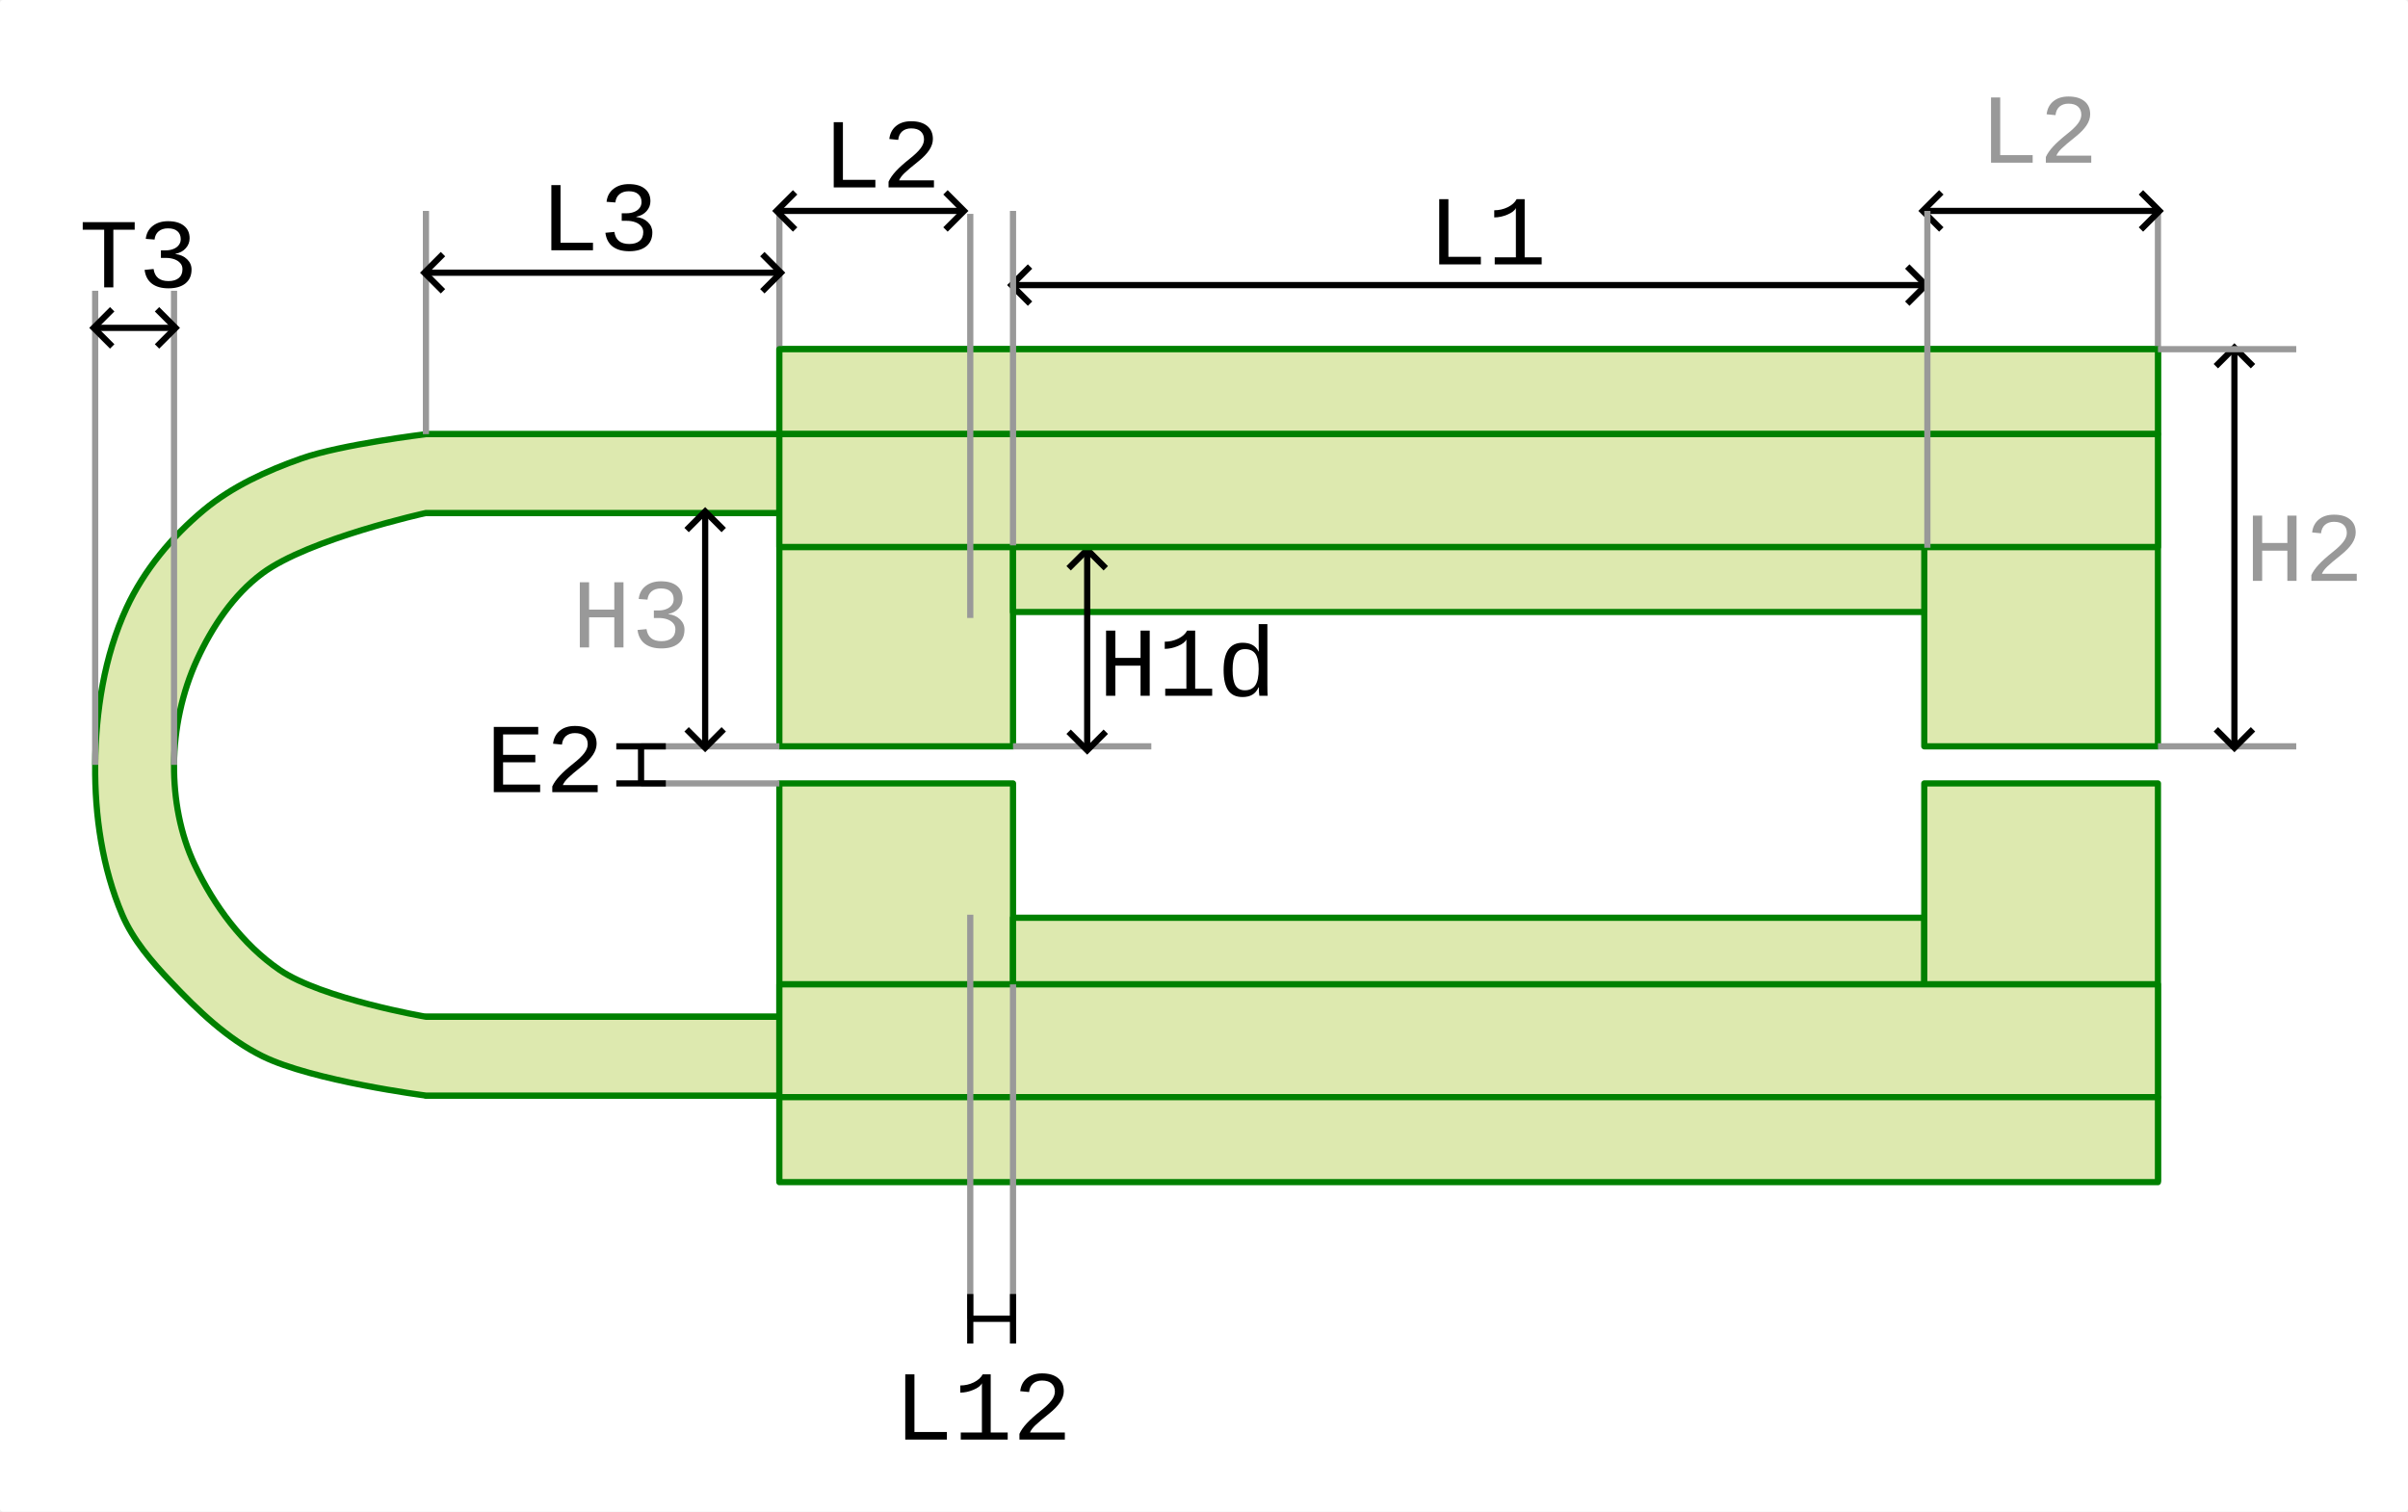
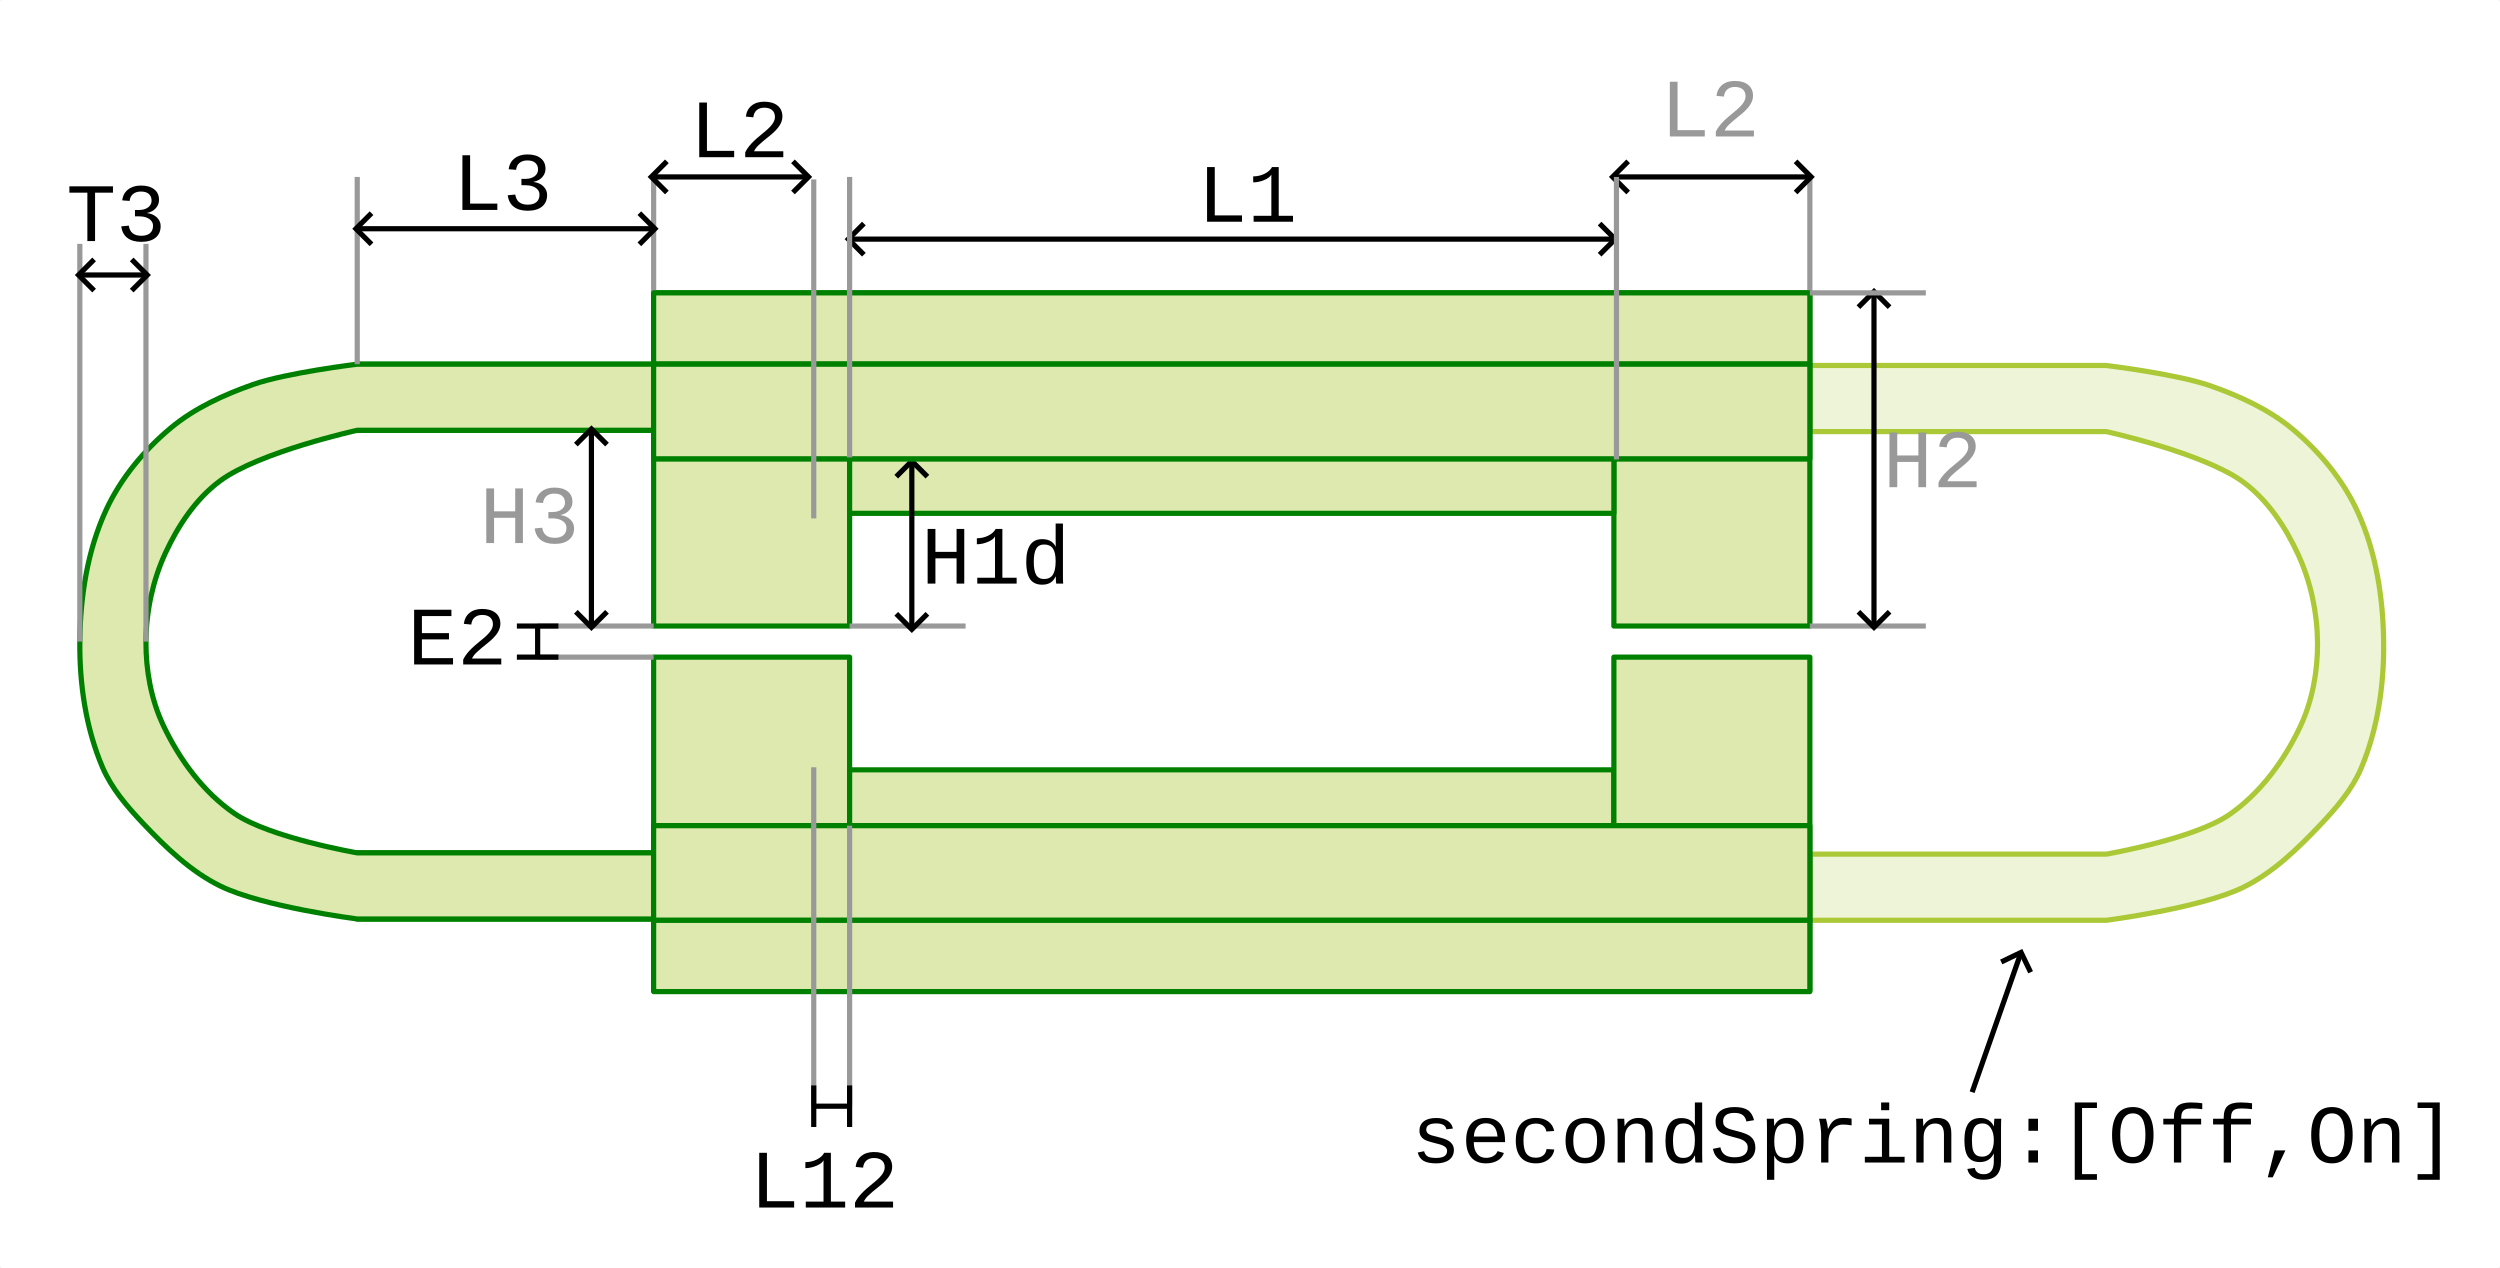
- <svg xmlns="http://www.w3.org/2000/svg" width="389.502" height="244.552" viewBox="0 0 103.056 64.704" version="1.1" id="svg1">
+ <svg xmlns="http://www.w3.org/2000/svg" width="482.163" height="244.552" viewBox="0 0 127.572 64.704" version="1.1" id="svg1">
  <defs id="defs1">
+     <rect x="382.172" y="302.664" width="209.794" height="42.092" id="rect19" />
    <rect x="231.732" y="317.717" width="33.78" height="19.843" id="rect49" />
    <rect x="154.323" y="298.583" width="38.433" height="28.819" id="rect18" />
    <rect x="223.135" y="300" width="47.574" height="41.102" id="rect17" />
    <rect x="139.805" y="311.339" width="51.062" height="39.213" id="rect16" />
    <rect x="128.031" y="292.441" width="67.559" height="44.882" id="rect15" />
    <marker style="overflow:visible" id="Stop" refX="0" refY="0" orient="auto" markerWidth="1" markerHeight="1" viewBox="0 0 1 1" preserveAspectRatio="xMidYMid">
      <path style="fill:none;stroke:context-stroke;stroke-width:1" d="M 0,4 V -4" id="path23" />
    </marker>
    <rect x="51.024" y="278.268" width="60.945" height="47.717" id="rect14" />
    <rect x="51.969" y="285.354" width="87.402" height="65.669" id="rect13" />
    <rect x="75.118" y="305.669" width="43.909" height="29.291" id="rect10" />
    <rect x="148.11" y="315.118" width="47.48" height="38.268" id="rect8" />
    <marker style="overflow:visible" id="ArrowWide" refX="0" refY="0" orient="auto-start-reverse" markerWidth="1" markerHeight="1" viewBox="0 0 1 1" preserveAspectRatio="xMidYMid">
      <path style="fill:none;stroke:context-stroke;stroke-width:1;stroke-linecap:butt" d="M 3,-3 0,0 3,3" transform="rotate(180,0.125,0)" id="path1" />
    </marker>
    <marker style="overflow:visible" id="ArrowWide-2" refX="0" refY="0" orient="auto-start-reverse" markerWidth="1" markerHeight="1" viewBox="0 0 1 1" preserveAspectRatio="xMidYMid">
      <path style="fill:none;stroke:context-stroke;stroke-width:1;stroke-linecap:butt" d="M 3,-3 0,0 3,3" transform="rotate(180,0.125,0)" id="path1-0" />
    </marker>
    <rect x="75.118" y="305.669" width="43.909" height="29.291" id="rect10-8" />
  </defs>
  <g id="layer1" transform="translate(-13.39565,-25.93755)">
-     <rect style="opacity:1;fill:#ffffff;stroke:#ffffff;stroke-width:0.265;stroke-linejoin:round;stroke-dasharray:none" id="rect50" width="102.791" height="64.44" x="13.528" y="26.07" />
+     <rect style="opacity:1;fill:#ffffff;stroke:#ffffff;stroke-width:0.265;stroke-linejoin:round;stroke-dasharray:none" id="rect50" width="127.308" height="64.44" x="13.528" y="26.07" />
+     <path style="fill:#eef4d7;stroke:#abc837;stroke-width:0.265;stroke-linejoin:round" d="m 105.75,44.588 h 15.125 c 0,0 3.62,0.438 5.326,1.04 1.483,0.523 2.964,1.197 4.174,2.202 1.369,1.138 2.565,2.574 3.312,4.19 0.959,2.075 1.322,4.438 1.344,6.724 0.02,2.172 -0.306,4.413 -1.156,6.411 -0.465,1.091 -1.271,2.021 -2.086,2.882 -1.155,1.22 -2.408,2.431 -3.914,3.175 -2.152,1.064 -7,1.687 -7,1.687 H 105.75 v -3.375 h 15.125 c 0,0 4.455,-0.767 6.263,-2.006 1.592,-1.091 2.812,-2.76 3.636,-4.505 0.621,-1.314 0.891,-2.817 0.882,-4.271 -0.01,-1.54 -0.346,-3.115 -0.99,-4.514 -0.645,-1.398 -1.551,-2.766 -2.787,-3.683 -1.999,-1.482 -7.003,-2.584 -7.003,-2.584 H 105.75 Z" id="path3-3" />
    <rect style="fill:#dde9af;stroke:#008000;stroke-width:0.265;stroke-linejoin:round" id="rect2" width="10" height="17" x="46.75" y="40.883" />
    <rect style="fill:#dde9af;stroke:#008000;stroke-width:0.265;stroke-linejoin:round" id="rect2-1" width="10" height="17" x="95.75" y="40.883" />
    <rect style="fill:#dde9af;stroke:#008000;stroke-width:0.265;stroke-linejoin:round" id="rect2-3" width="39" height="11.25" x="56.75" y="40.883" />
    <rect style="fill:#dde9af;stroke:#008000;stroke-width:0.265;stroke-linejoin:round" id="rect2-36" width="10" height="17" x="46.75" y="-76.471" transform="scale(1,-1)" />
    <rect style="fill:#dde9af;stroke:#008000;stroke-width:0.265;stroke-linejoin:round" id="rect2-3-0" width="39" height="11.25" x="56.75" y="-76.471" transform="scale(1,-1)" />
    <rect style="fill:#dde9af;stroke:#008000;stroke-width:0.265;stroke-linejoin:round" id="rect2-1-6" width="10" height="17" x="95.75" y="-76.471" transform="scale(1,-1)" />
    <rect style="fill:#dde9af;stroke:#008000;stroke-width:0.265;stroke-linejoin:round" id="rect2-7" width="15.125" height="3.375" x="31.625" y="44.521" />
    <rect style="fill:#dde9af;stroke:#008000;stroke-width:0.265;stroke-linejoin:round" id="rect2-7-3" width="15.125" height="3.375" x="31.625" y="69.458" />
    <path style="fill:#dde9af;stroke:#008000;stroke-width:0.265;stroke-linejoin:round" d="M 46.75,44.521 H 31.625 c 0,0 -3.62,0.438 -5.326,1.04 -1.483,0.523 -2.964,1.197 -4.174,2.202 -1.369,1.138 -2.565,2.574 -3.312,4.19 -0.959,2.075 -1.322,4.438 -1.344,6.724 -0.02,2.172 0.306,4.413 1.156,6.411 0.465,1.091 1.271,2.021 2.086,2.882 1.155,1.22 2.408,2.431 3.914,3.175 2.152,1.064 7,1.687 7,1.687 H 46.75 V 69.458 H 31.625 c 0,0 -4.455,-0.767 -6.263,-2.006 -1.592,-1.091 -2.812,-2.76 -3.636,-4.505 -0.621,-1.314 -0.891,-2.817 -0.882,-4.271 0.009,-1.54 0.346,-3.115 0.99,-4.514 0.645,-1.398 1.551,-2.766 2.787,-3.683 1.999,-1.482 7.003,-2.584 7.003,-2.584 h 15.125 z" id="path3" />
    <path style="fill:#dde9af;stroke:#999999;stroke-width:0.265;stroke-linejoin:round" d="M 17.469,58.677 V 38.383" id="path4" />
    <path style="fill:#dde9af;stroke:#999999;stroke-width:0.265;stroke-linejoin:round" d="M 20.844,58.677 V 38.383" id="path4-6" />
    <path style="fill:#dde9af;stroke:#999999;stroke-width:0.265;stroke-linejoin:round" d="M 31.625,44.521 V 34.965" id="path4-1" />
    <path style="fill:#dde9af;stroke:#999999;stroke-width:0.265;stroke-linejoin:round" d="M 46.75,40.883 V 34.965" id="path4-1-1" />
    <path style="fill:#dde9af;stroke:#999999;stroke-width:0.265;stroke-linejoin:round" d="M 46.75,57.883 H 40.831" id="path4-1-0" />
    <path style="fill:#dde9af;stroke:#999999;stroke-width:0.265;stroke-linejoin:round" d="M 46.75,59.471 H 40.831" id="path4-1-0-9" />
    <path style="fill:#dde9af;stroke:#999999;stroke-width:0.265;stroke-linejoin:round" d="M 62.669,57.883 H 56.75" id="path4-1-0-2" />
    <path style="fill:#dde9af;stroke:#999999;stroke-width:0.265;stroke-linejoin:round" d="M 105.75,40.883 V 34.965" id="path4-1-1-1" />
    <path style="fill:#dde9af;stroke:#000000;stroke-width:0.265;stroke-linejoin:round;stroke-dasharray:none;marker-start:url(#ArrowWide);marker-end:url(#ArrowWide)" d="m 56.75,38.14 h 39" id="path5" />
    <text xml:space="preserve" transform="matrix(0.2645833,0,0,0.2645833,35.31154,-49.88918)" id="text5" style="font-size:16px;line-height:normal;font-family:'Liberation Mono';-inkscape-font-specification:'Liberation Mono';text-decoration-color:#000000;white-space:pre;shape-inside:url(#rect8);fill:#000000;stroke-width:1;-inkscape-stroke:none;stop-color:#000000">
      <tspan x="148.109" y="329.354" id="tspan1">L1</tspan>
    </text>
    <path style="fill:#dde9af;stroke:#000000;stroke-width:0.265;stroke-linejoin:round;stroke-dasharray:none;marker-start:url(#ArrowWide);marker-end:url(#ArrowWide)" d="m 46.697,34.965 h 7.891" id="path8" />
    <text xml:space="preserve" transform="matrix(0.2645833,0,0,0.2645833,28.71058,-50.68333)" id="text8" style="font-size:16px;line-height:normal;font-family:'Liberation Mono';-inkscape-font-specification:'Liberation Mono';text-decoration-color:#000000;white-space:pre;shape-inside:url(#rect10);fill:#000000;stroke-width:1;-inkscape-stroke:none;stop-color:#000000">
      <tspan x="75.117" y="319.906" id="tspan2">L2</tspan>
    </text>
    <path style="fill:#dde9af;stroke:#000000;stroke-width:0.265;stroke-linejoin:round;stroke-dasharray:none;marker-start:url(#ArrowWide);marker-end:url(#ArrowWide)" d="M 31.625,37.61 H 46.75" id="path10" />
    <text xml:space="preserve" transform="matrix(0.2645833,0,0,0.2645833,22.75,-42.61666)" id="text10" style="font-size:16px;line-height:normal;font-family:'Liberation Mono';-inkscape-font-specification:'Liberation Mono';text-decoration-color:#000000;white-space:pre;shape-inside:url(#rect13);fill:#000000;stroke-width:1;-inkscape-stroke:none;stop-color:#000000">
      <tspan x="51.969" y="299.59" id="tspan3">L3</tspan>
    </text>
    <path style="fill:#dde9af;stroke:#000000;stroke-width:0.265;stroke-linejoin:round;stroke-dasharray:none;marker-start:url(#ArrowWide);marker-end:url(#ArrowWide)" d="m 17.469,39.971 3.375,4e-6" id="path13" />
    <text xml:space="preserve" transform="matrix(0.2645833,0,0,0.2645833,3.279167,-39.15434)" id="text13" style="font-size:16px;line-height:normal;font-family:'Liberation Mono';-inkscape-font-specification:'Liberation Mono';text-decoration-color:#000000;white-space:pre;shape-inside:url(#rect14);fill:#000000;stroke-width:1;-inkscape-stroke:none;stop-color:#000000">
      <tspan x="51.023" y="292.504" id="tspan4">T3</tspan>
    </text>
    <path style="fill:#dde9af;stroke:#000000;stroke-width:0.265;stroke-linejoin:round;stroke-dasharray:none;marker-start:url(#ArrowWide);marker-end:url(#ArrowWide)" d="m 43.575,47.896 v 9.988" id="path14" />
    <path style="fill:#dde9af;stroke:#000000;stroke-width:0.265;stroke-linejoin:round;stroke-dasharray:none;marker-start:url(#Stop);marker-end:url(#Stop)" d="m 40.831,57.883 v 1.588" id="path15" />
    <text xml:space="preserve" transform="matrix(0.2645833,0,0,0.2645833,4.00066,-27.49166)" id="text15" style="font-size:16px;line-height:normal;font-family:'Liberation Mono';-inkscape-font-specification:'Liberation Mono';text-decoration-color:#000000;white-space:pre;shape-inside:url(#rect15);fill:#999999;stroke-width:1;-inkscape-stroke:none;stop-color:#000000">
      <tspan x="128.031" y="306.678" id="tspan5">H3</tspan>
    </text>
    <text xml:space="preserve" transform="matrix(0.2645833,0,0,0.2645833,-2.796301,-26.29879)" id="text16" style="font-size:16px;line-height:normal;font-family:'Liberation Mono';-inkscape-font-specification:'Liberation Mono';text-decoration-color:#000000;white-space:pre;shape-inside:url(#rect16);fill:#000000;stroke-width:1;-inkscape-stroke:none;stop-color:#000000">
      <tspan x="139.805" y="325.574" id="tspan6">E2</tspan>
    </text>
    <path style="fill:#dde9af;stroke:#000000;stroke-width:0.265;stroke-linejoin:round;stroke-dasharray:none;marker-start:url(#ArrowWide-2);marker-end:url(#ArrowWide-2)" d="M 95.75,34.965 H 105.75" id="path8-6" />
    <text xml:space="preserve" transform="matrix(0.2645833,0,0,0.2645833,78.23975,-51.74166)" id="text8-6" style="font-size:16px;line-height:normal;font-family:'Liberation Mono';-inkscape-font-specification:'Liberation Mono';text-decoration-color:#000000;white-space:pre;shape-inside:url(#rect10-8);display:inline;fill:#999999;stroke-width:1;-inkscape-stroke:none;stop-color:#000000">
      <tspan x="75.117" y="319.906" id="tspan7">L2</tspan>
    </text>
    <path style="fill:#999999;stroke:#000000;stroke-width:0.265;stroke-linejoin:round;stroke-dasharray:none;marker-start:url(#ArrowWide);marker-end:url(#ArrowWide)" d="m 59.925,57.987 2e-6,-8.454" id="path16" />
    <path style="fill:#dde9af;stroke:#999999;stroke-width:0.265;stroke-linejoin:round" d="M 111.669,57.883 H 105.75" id="path4-1-0-2-8" />
    <path style="fill:#999999;stroke:#000000;stroke-width:0.265;stroke-linejoin:round;stroke-dasharray:none;marker-start:url(#ArrowWide);marker-end:url(#ArrowWide)" d="M 109.023,40.883 V 57.883" id="path17" />
    <text xml:space="preserve" transform="matrix(0.2645833,0,0,0.2645833,50.43969,-32.34245)" id="text17" style="font-size:16px;line-height:normal;font-family:'Liberation Mono';-inkscape-font-specification:'Liberation Mono';text-decoration-color:#000000;white-space:pre;shape-inside:url(#rect17);fill:#999999;stroke-width:1;-inkscape-stroke:none;stop-color:#000000">
      <tspan x="223.135" y="314.236" id="tspan8">H2</tspan>
    </text>
    <text xml:space="preserve" transform="matrix(0.2645833,0,0,0.2645833,19.56667,-27.04663)" id="text18" style="font-size:16px;line-height:normal;font-family:'Liberation Mono';-inkscape-font-specification:'Liberation Mono';text-decoration-color:#000000;white-space:pre;shape-inside:url(#rect18);fill:#000000;stroke-width:1;-inkscape-stroke:none;stop-color:#000000">
      <tspan x="154.322" y="312.818" id="tspan9">H1d</tspan>
    </text>
    <path style="opacity:1;fill:#f6ffd5;stroke:#008000;stroke-width:0.265;stroke-linejoin:round;stroke-dasharray:none" d="M 46.75,49.35 H 105.75" id="path47" />
    <path style="fill:#f6ffd5;stroke:#008000;stroke-width:0.265;stroke-linejoin:round;stroke-dasharray:none" d="m 46.75,72.833 h 59" id="path47-8" />
    <path style="fill:#f6ffd5;stroke:#008000;stroke-width:0.265;stroke-linejoin:round;stroke-dasharray:none" d="M 46.75,68.071 H 105.75" id="path47-0" />
    <rect style="opacity:1;fill:#dde9af;stroke:#008000;stroke-width:0.265;stroke-linejoin:round;stroke-dasharray:none" id="rect48" width="59" height="3.637" x="46.75" y="40.883" />
    <path style="fill:#dde9af;stroke:#999999;stroke-width:0.265;stroke-linejoin:round" d="M 111.669,40.883 H 105.75" id="path4-1-0-2-7" />
    <path style="fill:#f6ffd5;stroke:#008000;stroke-width:0.265;stroke-linejoin:round;stroke-dasharray:none" d="m 46.75,44.521 h 59" id="path47-2" />
    <rect style="fill:#dde9af;stroke:#008000;stroke-width:0.265;stroke-linejoin:round;stroke-dasharray:none" id="rect48-0" width="59" height="4.829" x="46.75" y="44.521" />
    <path style="fill:#dde9af;stroke:#999999;stroke-width:0.265;stroke-linejoin:round" d="M 56.75,49.28 V 34.965" id="path4-1-1-4" />
    <path style="fill:#dde9af;stroke:#999999;stroke-width:0.265;stroke-linejoin:round" d="M 95.882,49.383 V 34.965" id="path4-1-1-6" />
    <rect style="fill:#dde9af;stroke:#008000;stroke-width:0.265;stroke-linejoin:round;stroke-dasharray:none" id="rect48-0-1" width="59" height="4.829" x="46.75" y="68.071" />
    <rect style="fill:#dde9af;stroke:#008000;stroke-width:0.265;stroke-linejoin:round;stroke-dasharray:none" id="rect48-3" width="59" height="3.637" x="46.75" y="72.9" />
    <path style="fill:#dde9af;stroke:#999999;stroke-width:0.265;stroke-linejoin:round" d="M 56.75,82.386 V 68.071" id="path4-1-1-4-9" />
    <path style="fill:#dde9af;stroke:#999999;stroke-width:0.265;stroke-linejoin:round" d="M 54.92,82.386 V 65.089" id="path4-1-1-4-5" />
    <path style="opacity:1;fill:#dde9af;stroke:#000000;stroke-width:0.265;stroke-linejoin:round;stroke-dasharray:none;marker-start:url(#Stop);marker-end:url(#Stop)" d="m 54.92,82.386 h 1.83" id="path48" />
    <text xml:space="preserve" transform="matrix(0.2645833,0,0,0.2645833,-9.665496,-0.2738234)" id="text48" style="font-size:16px;line-height:normal;font-family:'Liberation Mono';-inkscape-font-specification:'Liberation Mono';text-decoration-color:#000000;white-space:pre;shape-inside:url(#rect49);fill:#000000;stroke-width:1;-inkscape-stroke:none;stop-color:#000000">
      <tspan x="231.732" y="331.953" id="tspan10">L12</tspan>
    </text>
    <path style="fill:#dde9af;stroke:#999999;stroke-width:0.265;stroke-linejoin:round" d="M 54.92,52.389 V 35.091" id="path4-1-1-4-5-3" />
+     <text xml:space="preserve" transform="matrix(0.2645833,0,0,0.2645833,-15.7215,1.414214)" id="text2" style="font-size:16px;line-height:normal;font-family:'Liberation Mono';-inkscape-font-specification:'Liberation Mono';text-decoration-color:#000000;white-space:pre;shape-inside:url(#rect19);fill:#000000;stroke-width:1;-inkscape-stroke:none;stop-color:#000000">
+       <tspan x="382.172" y="316.901" id="tspan11">secondSpring:[Off,On]</tspan>
+     </text>
+     <path style="fill:#eef4d7;stroke:#000000;stroke-width:0.265;stroke-linejoin:round;marker-start:url(#ArrowWide)" d="m 116.506,74.6 -2.475,7.071" id="path22" />
  </g>
</svg>
